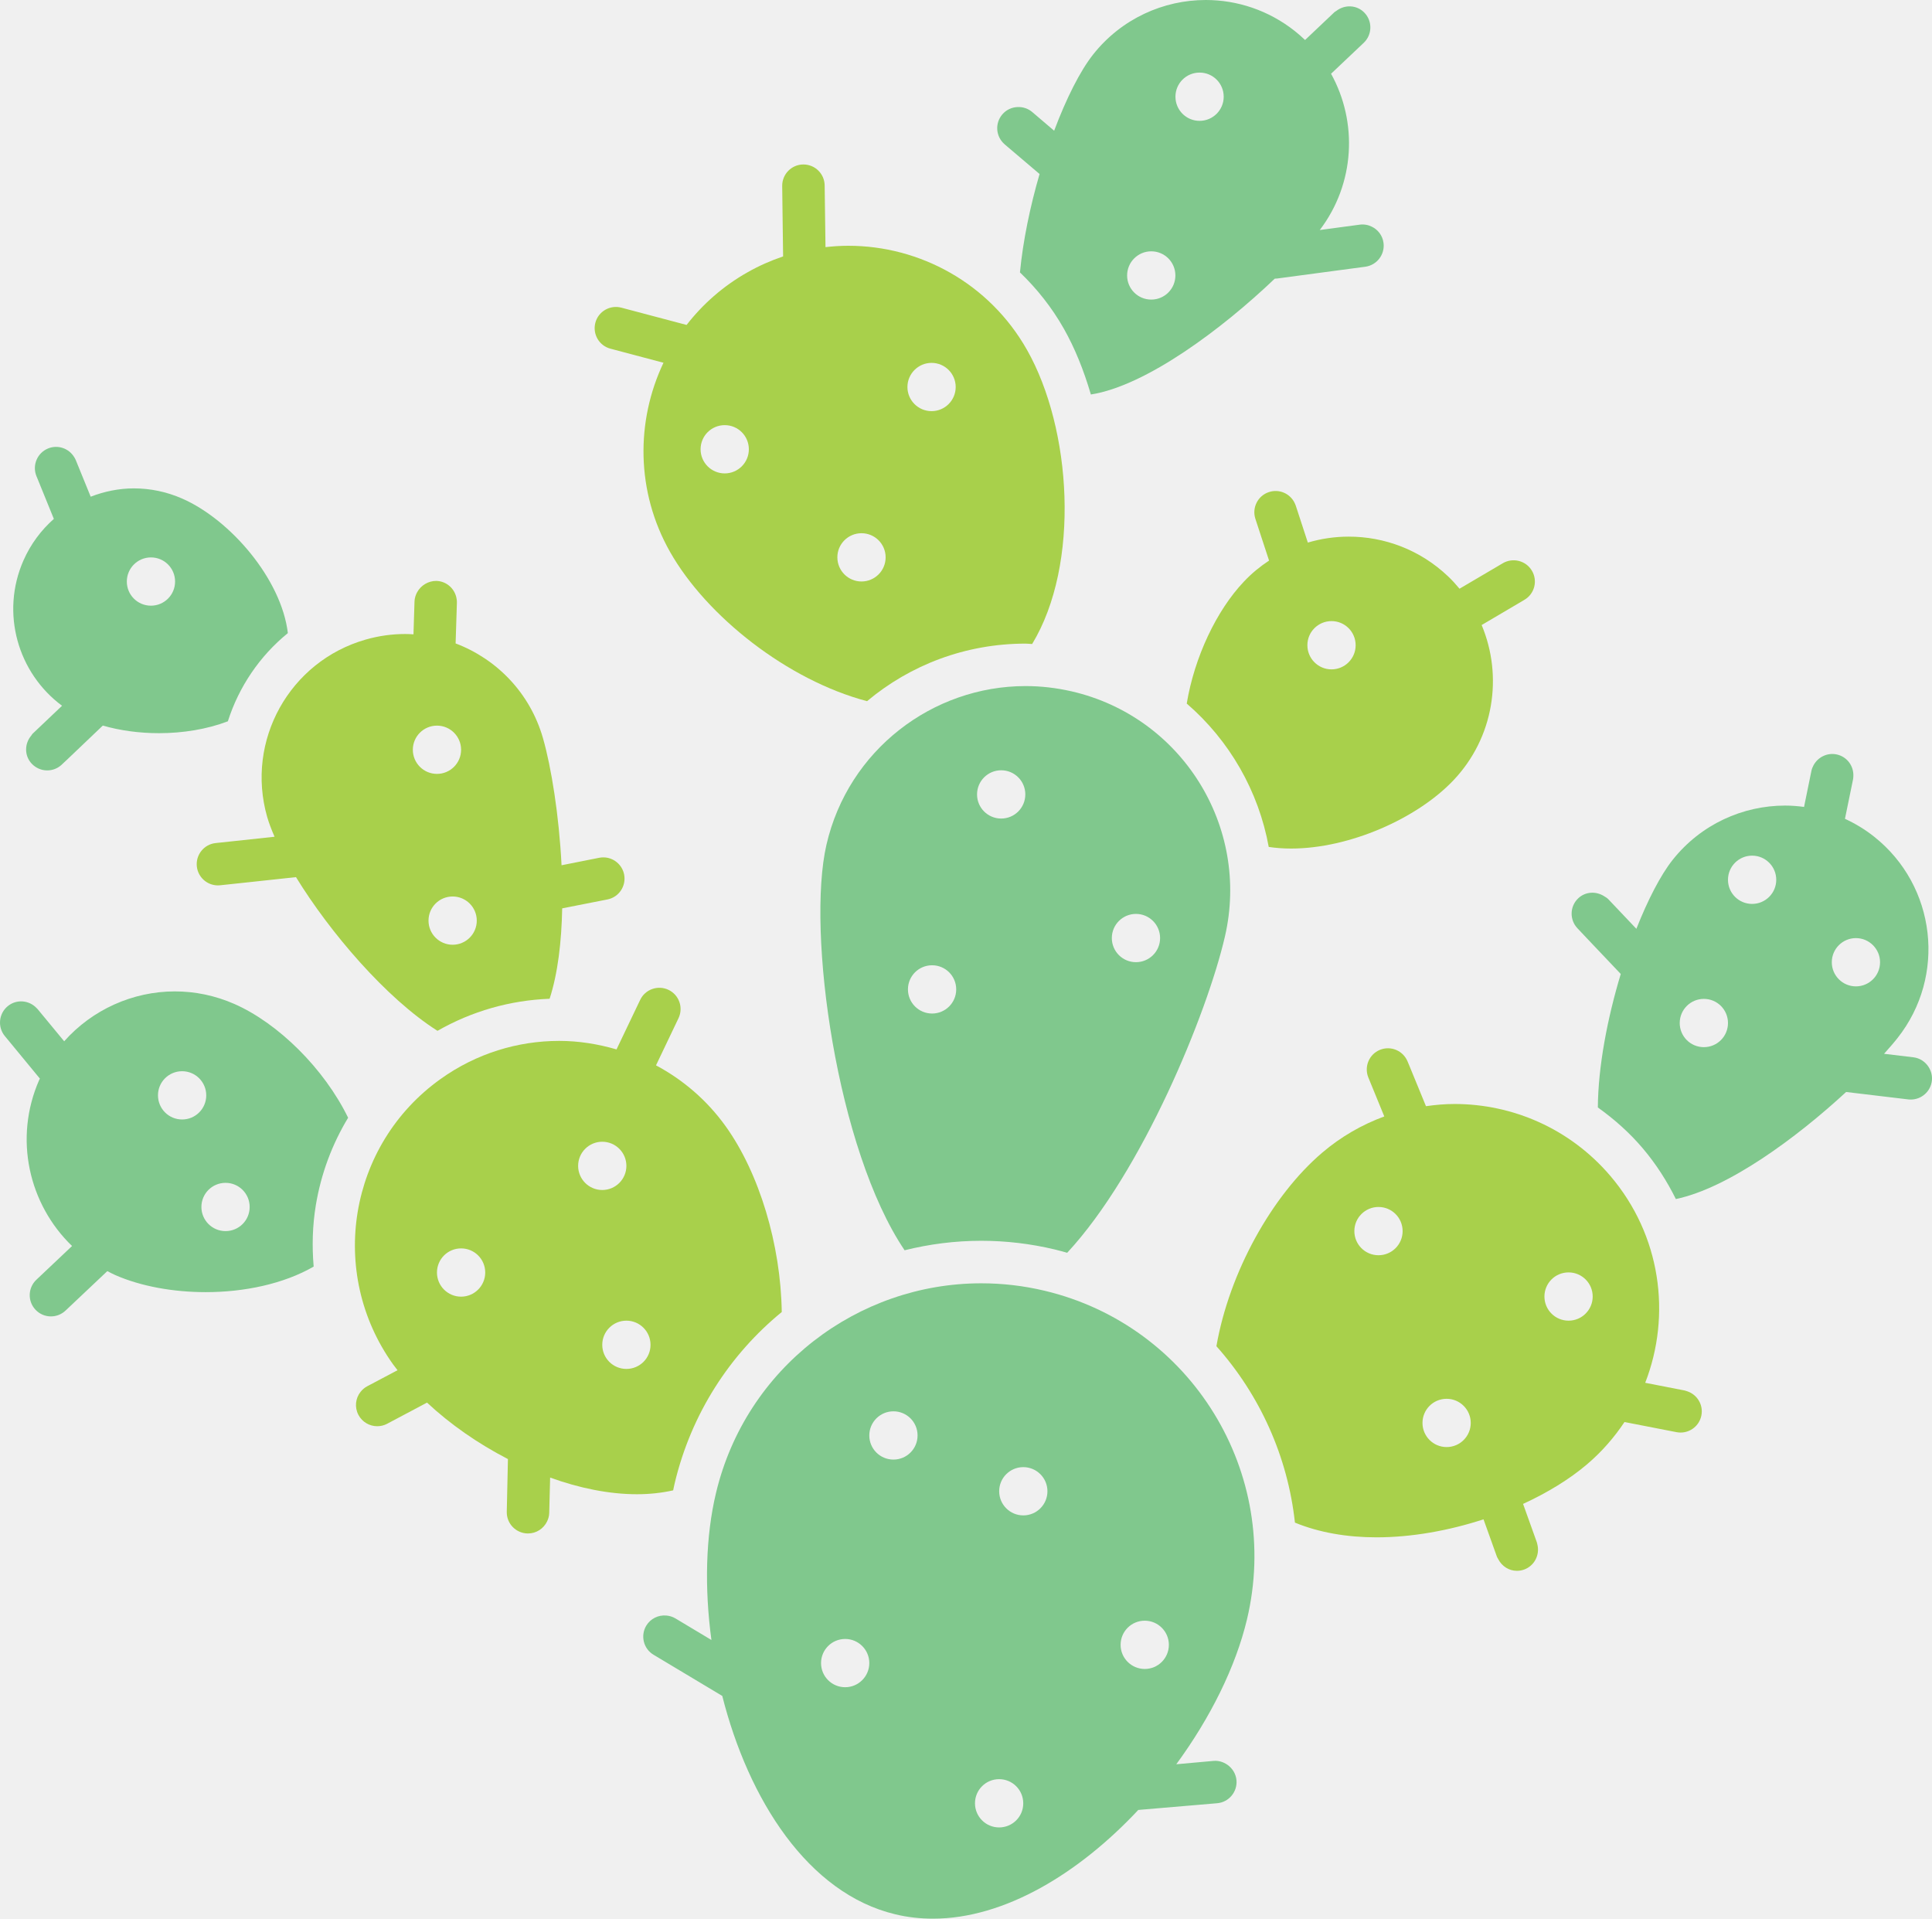
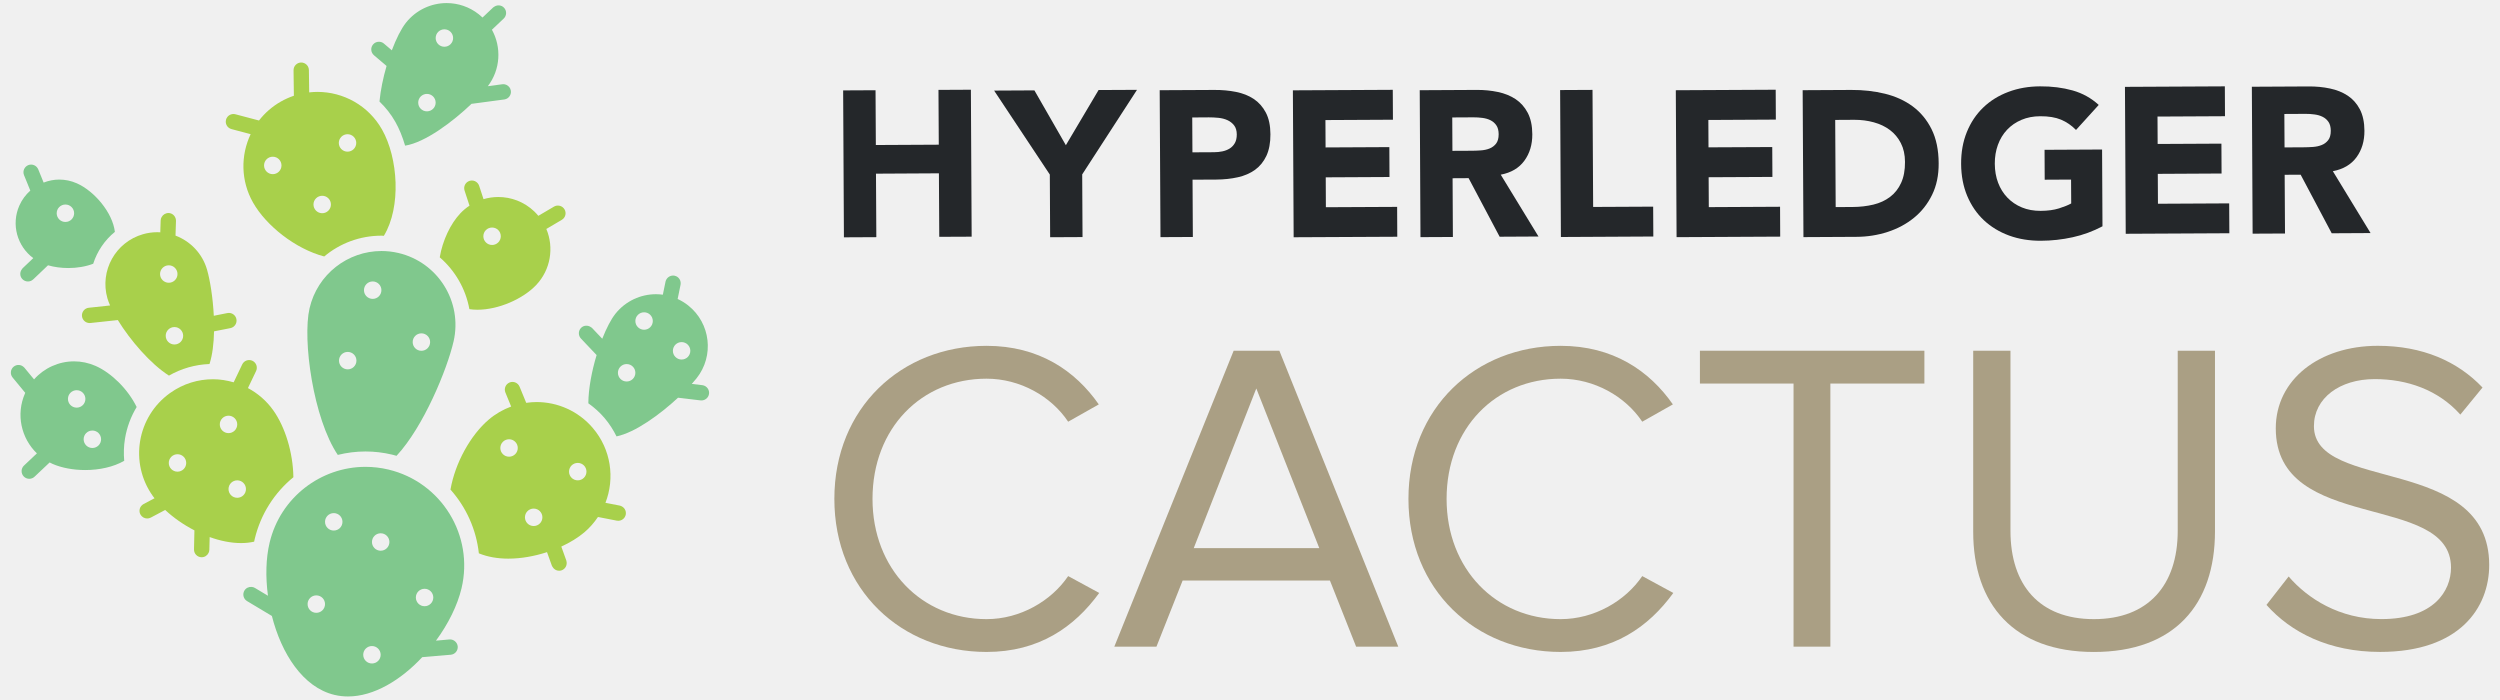
- <svg xmlns="http://www.w3.org/2000/svg" version="1.1" id="Layer_1" x="0px" y="0px" viewBox="0 0 299.448 297.36" xml:space="preserve" width="299.448" height="297.36">
-   <defs id="defs83" />
-   <style type="text/css" id="style10">
+ <svg xmlns="http://www.w3.org/2000/svg" version="1.1" id="Layer_1" x="0px" y="0px" viewBox="0 0 1072.14 300" style="enable-background:new 0 0 1072.14 300;" xml:space="preserve">
+   <style type="text/css">
	.st0{fill:none;}
	.st1{fill:#24272A;}
	.st2{fill:#AA9F84;}
	.st3{fill:#A8D04B;}
	.st4{fill:#80C88D;}
	.st5{fill:#FFFFFF;}
</style>
-   <g id="g290" transform="translate(-4.653256,-1.32)">
-     <path class="st3" d="m 89.92,230.32 c 4.51,1.63 9.12,2.58 13.46,2.58 1.93,0 3.81,-0.2 5.61,-0.6 0.08,-0.37 0.15,-0.76 0.24,-1.12 2.57,-10.77 8.54,-19.93 16.59,-26.52 -0.15,-10.45 -3.48,-21.51 -8.68,-28.77 -2.93,-4.09 -6.66,-7.24 -10.81,-9.46 l 2.84,-5.95 0.65,-1.36 c 0.78,-1.64 0.09,-3.6 -1.55,-4.39 -1.64,-0.78 -3.61,-0.09 -4.39,1.55 l -0.79,1.65 -2.88,6.03 c -2.89,-0.84 -5.87,-1.32 -8.88,-1.32 -6.38,0 -12.83,1.92 -18.41,5.92 -14.24,10.18 -17.52,29.98 -7.34,44.22 0.22,0.3 0.46,0.6 0.69,0.9 l -4.69,2.48 c -0.42,0.22 -0.76,0.52 -1.04,0.87 -0.79,0.99 -0.96,2.39 -0.33,3.58 0.59,1.11 1.73,1.75 2.91,1.75 0.52,0 1.05,-0.12 1.54,-0.38 l 0.07,-0.04 6.11,-3.24 c 3.57,3.34 7.9,6.36 12.54,8.75 l -0.16,7.26 -0.02,0.91 c -0.04,1.82 1.4,3.32 3.22,3.36 0.02,0 0.05,0 0.07,0 1.3,0 2.43,-0.76 2.96,-1.87 0.2,-0.41 0.32,-0.86 0.33,-1.34 z m 11.82,-16.84 c -2.07,0 -3.74,-1.67 -3.74,-3.74 0,-2.07 1.68,-3.74 3.74,-3.74 2.07,0 3.74,1.68 3.74,3.74 0.01,2.07 -1.67,3.74 -3.74,3.74 z M 98,178.27 c 2.07,0 3.74,1.68 3.74,3.74 0,2.07 -1.68,3.74 -3.74,3.74 -2.07,0 -3.74,-1.68 -3.74,-3.74 0,-2.07 1.68,-3.74 3.74,-3.74 z m -21.88,24.01 c -2.07,0 -3.74,-1.68 -3.74,-3.74 0,-2.07 1.67,-3.74 3.74,-3.74 2.07,0 3.74,1.67 3.74,3.74 0,2.06 -1.68,3.74 -3.74,3.74 z" id="path56" />
-     <path class="st3" d="m 259.65,215.63 c 4.09,-10.51 2.43,-22.87 -5.4,-32.06 -6.27,-7.36 -15.18,-11.15 -24.15,-11.15 -1.48,0 -2.96,0.13 -4.43,0.34 l -2.57,-6.26 -0.28,-0.67 c -0.69,-1.68 -2.61,-2.49 -4.29,-1.8 -1.66,0.68 -2.46,2.57 -1.81,4.24 0.01,0.02 0.01,0.04 0.02,0.05 l 2.47,6.03 c -3.43,1.26 -6.7,3.12 -9.64,5.63 -7.75,6.6 -14.39,18.53 -16.38,29.98 6.73,7.55 11.06,17.11 12.17,27.34 3.77,1.55 8.1,2.28 12.64,2.28 5.47,0 11.21,-1.04 16.59,-2.79 l 2.08,5.8 c 0.05,0.14 0.15,0.26 0.21,0.39 0.57,1.1 1.68,1.79 2.88,1.79 0.37,0 0.74,-0.06 1.11,-0.19 1.61,-0.58 2.48,-2.29 2.06,-3.92 -0.03,-0.1 -0.04,-0.2 -0.07,-0.29 l -2.14,-5.97 c 3.76,-1.73 7.18,-3.81 9.93,-6.15 2.29,-1.95 4.2,-4.16 5.79,-6.54 l 6.88,1.34 1.18,0.23 c 0.21,0.04 0.43,0.06 0.64,0.06 1.54,0 2.92,-1.09 3.22,-2.66 0.32,-1.66 -0.67,-3.25 -2.24,-3.75 -0.12,-0.04 -0.23,-0.08 -0.36,-0.11 z m -41.34,-19.77 c -2.07,0 -3.74,-1.67 -3.74,-3.74 0,-2.07 1.68,-3.74 3.74,-3.74 2.07,0 3.74,1.67 3.74,3.74 0,2.07 -1.67,3.74 -3.74,3.74 z m 10.56,29.73 c -2.07,0 -3.74,-1.68 -3.74,-3.74 0,-2.07 1.67,-3.74 3.74,-3.74 2.07,0 3.74,1.68 3.74,3.74 0,2.06 -1.67,3.74 -3.74,3.74 z M 247.77,206 c -2.07,0 -3.74,-1.68 -3.74,-3.74 0,-2.07 1.67,-3.74 3.74,-3.74 2.07,0 3.74,1.67 3.74,3.74 0,2.06 -1.67,3.74 -3.74,3.74 z" id="path58" />
-     <path class="st3" d="m 50.53,137.26 c 5.28,8.6 13.97,18.77 21.93,23.82 5.32,-3.04 11.23,-4.73 17.38,-4.97 1.27,-3.9 1.85,-8.84 1.95,-14.01 l 6.6,-1.3 0.41,-0.08 c 1.78,-0.35 2.94,-2.08 2.59,-3.87 -0.31,-1.55 -1.66,-2.63 -3.18,-2.65 -0.22,0 -0.45,0.01 -0.68,0.06 l -5.84,1.16 c -0.39,-7.77 -1.6,-15.25 -2.88,-19.7 -2.01,-7.03 -7.19,-12.28 -13.54,-14.68 l 0.2,-6.29 c 0.01,-0.2 -0.01,-0.39 -0.04,-0.58 -0.22,-1.55 -1.52,-2.77 -3.14,-2.82 -1.25,-0.01 -2.39,0.69 -2.97,1.73 -0.24,0.43 -0.4,0.92 -0.42,1.45 l -0.16,5.1 c -0.43,-0.03 -0.86,-0.05 -1.29,-0.05 -2.02,0 -4.08,0.28 -6.11,0.86 -11.81,3.37 -18.65,15.67 -15.28,27.48 0.27,0.93 0.66,1.97 1.15,3.08 l -6.78,0.73 -2.35,0.25 c -1.81,0.19 -3.11,1.82 -2.92,3.62 0.18,1.69 1.61,2.94 3.27,2.94 0.12,0 0.24,-0.01 0.36,-0.02 l 4.6,-0.49 z M 78.55,144 c 0,2.07 -1.68,3.74 -3.74,3.74 -2.07,0 -3.74,-1.68 -3.74,-3.74 0,-2.07 1.67,-3.74 3.74,-3.74 2.06,0 3.74,1.67 3.74,3.74 z m -6.17,-22.74 c -2.07,0 -3.74,-1.68 -3.74,-3.74 0,-2.07 1.68,-3.74 3.74,-3.74 2.07,0 3.74,1.68 3.74,3.74 0,2.07 -1.68,3.74 -3.74,3.74 z" id="path60" />
-     <path class="st3" d="m 107.49,57.54 c -4.29,9.04 -4.29,19.95 1.02,29.32 5.66,9.99 18.23,19.89 30.53,23.13 6.69,-5.61 15.27,-8.92 24.57,-8.92 v 0 c 0.34,0 0.68,0.05 1.02,0.06 7.5,-12.38 6.12,-33.39 -0.8,-45.59 -5.85,-10.33 -16.61,-16.13 -27.69,-16.13 -1.18,0 -2.36,0.08 -3.54,0.21 l -0.09,-6.6 -0.04,-2.96 c -0.02,-1.8 -1.49,-3.25 -3.29,-3.25 -0.01,0 -0.03,0 -0.04,0 -1.82,0.02 -3.27,1.52 -3.25,3.33 l 0.05,4.08 0.09,6.84 c -1.88,0.64 -3.74,1.45 -5.53,2.47 -3.77,2.13 -6.93,4.93 -9.43,8.15 l -6.8,-1.8 -3.32,-0.88 c -1.74,-0.46 -3.56,0.58 -4.02,2.34 -0.46,1.76 0.58,3.56 2.34,4.02 l 1.77,0.47 z m 41.55,0.02 c 2.07,0 3.74,1.68 3.74,3.74 0,2.07 -1.68,3.74 -3.74,3.74 -2.07,0 -3.74,-1.68 -3.74,-3.74 0,-2.06 1.68,-3.74 3.74,-3.74 z m -10.86,26.4 c 2.07,0 3.74,1.67 3.74,3.74 0,2.07 -1.68,3.74 -3.74,3.74 -2.07,0 -3.74,-1.68 -3.74,-3.74 -0.01,-2.06 1.67,-3.74 3.74,-3.74 z M 120.72,70.95 c 0,2.07 -1.68,3.74 -3.74,3.74 -2.07,0 -3.74,-1.68 -3.74,-3.74 0,-2.07 1.67,-3.74 3.74,-3.74 2.07,0 3.74,1.67 3.74,3.74 z" id="path62" />
-     <path class="st3" d="m 201.35,88.2 c -1.39,0.92 -2.71,1.99 -3.9,3.26 -4.27,4.5 -7.67,11.73 -8.86,18.9 6.62,5.71 11.14,13.57 12.71,22.22 1.12,0.17 2.28,0.25 3.47,0.25 9.04,0 19.51,-4.64 25.14,-10.56 6.31,-6.64 7.72,-16.14 4.39,-24.08 l 5.7,-3.36 0.93,-0.55 c 1.57,-0.92 2.09,-2.94 1.16,-4.51 -0.92,-1.56 -2.94,-2.08 -4.51,-1.16 l -1,0.59 -5.71,3.36 c -0.56,-0.67 -1.14,-1.32 -1.79,-1.93 -4.33,-4.11 -9.87,-6.15 -15.4,-6.14 -2.13,0 -4.26,0.31 -6.32,0.92 l -1.87,-5.72 c -0.06,-0.18 -0.14,-0.34 -0.22,-0.51 -0.73,-1.4 -2.38,-2.11 -3.93,-1.6 -1.73,0.56 -2.67,2.42 -2.11,4.15 l 0.02,0.06 z m 9.68,9.38 c 2.07,0 3.74,1.67 3.74,3.74 0,2.07 -1.68,3.74 -3.74,3.74 -2.07,0 -3.74,-1.68 -3.74,-3.74 -0.01,-2.06 1.67,-3.74 3.74,-3.74 z" id="path64" />
-     <path class="st4" d="m 170.76,108.47 c -2.4,-0.55 -4.79,-0.82 -7.15,-0.82 -14.43,0 -27.48,9.92 -30.86,24.58 -3.11,13.47 1.6,47.29 12.11,62.86 3.82,-0.95 7.79,-1.47 11.88,-1.47 v 0 c 3.81,0 7.64,0.45 11.37,1.34 0.66,0.16 1.31,0.34 1.95,0.52 11.63,-12.53 21.71,-37.14 24.45,-49.02 3.94,-17.04 -6.7,-34.06 -23.75,-37.99 z m -21.64,49.93 c -2.07,0 -3.74,-1.68 -3.74,-3.74 0,-2.07 1.67,-3.74 3.74,-3.74 2.07,0 3.74,1.67 3.74,3.74 0,2.07 -1.68,3.74 -3.74,3.74 z m 10.71,-30.22 c -2.07,0 -3.74,-1.67 -3.74,-3.74 0,-2.07 1.68,-3.74 3.74,-3.74 2.07,0 3.74,1.67 3.74,3.74 0,2.07 -1.67,3.74 -3.74,3.74 z m 20.89,22.26 c -2.07,0 -3.74,-1.67 -3.74,-3.74 0,-2.07 1.68,-3.74 3.74,-3.74 2.07,0 3.74,1.68 3.74,3.74 0,2.07 -1.67,3.74 -3.74,3.74 z" id="path66" />
-     <path class="st4" d="m 186.97,274.75 c 5.27,-7.18 9.2,-15.09 10.95,-22.42 5.42,-22.72 -8.61,-45.54 -31.33,-50.96 -3.3,-0.79 -6.6,-1.16 -9.85,-1.16 -19.13,0 -36.48,13.07 -41.11,32.49 -1.61,6.73 -1.8,14.73 -0.71,22.79 l -5.59,-3.35 c -0.44,-0.26 -0.92,-0.4 -1.4,-0.44 -1.22,-0.11 -2.44,0.46 -3.11,1.57 -0.93,1.56 -0.43,3.58 1.13,4.51 l 2.97,1.78 7.68,4.6 c 4.06,16.05 13.27,30.62 26.84,33.85 1.92,0.46 3.86,0.67 5.81,0.67 11.17,0 22.7,-7.09 31.83,-16.85 l 9.29,-0.79 2.93,-0.25 c 1.81,-0.15 3.15,-1.75 3,-3.56 -0.09,-1.01 -0.64,-1.87 -1.42,-2.41 -0.61,-0.42 -1.35,-0.66 -2.14,-0.59 z m -4.89,-22.25 c 2.07,0 3.74,1.68 3.74,3.74 0,2.07 -1.67,3.74 -3.74,3.74 -2.07,0 -3.74,-1.68 -3.74,-3.74 0,-2.07 1.67,-3.74 3.74,-3.74 z m -46.43,10.31 c -2.07,0 -3.74,-1.67 -3.74,-3.74 0,-2.07 1.68,-3.74 3.74,-3.74 2.07,0 3.74,1.68 3.74,3.74 0,2.06 -1.68,3.74 -3.74,3.74 z m 7.48,-35.28 c -2.07,0 -3.74,-1.67 -3.74,-3.74 0,-2.07 1.68,-3.74 3.74,-3.74 2.07,0 3.74,1.67 3.74,3.74 0,2.07 -1.67,3.74 -3.74,3.74 z m 16.38,57.01 c -2.07,0 -3.74,-1.68 -3.74,-3.74 0,-2.07 1.67,-3.74 3.74,-3.74 2.07,0 3.74,1.67 3.74,3.74 0.01,2.07 -1.67,3.74 -3.74,3.74 z m 3.75,-48.36 c -2.07,0 -3.74,-1.68 -3.74,-3.74 0,-2.07 1.67,-3.74 3.74,-3.74 2.07,0 3.74,1.68 3.74,3.74 0,2.07 -1.68,3.74 -3.74,3.74 z" id="path68" />
-     <path class="st4" d="m 21.29,198.32 c 0.4,0.21 0.8,0.43 1.22,0.61 3.94,1.73 8.94,2.65 14.03,2.65 5.99,0 12.08,-1.28 16.73,-3.96 -0.27,-3.15 -0.19,-6.35 0.34,-9.55 0.81,-4.86 2.52,-9.42 5,-13.52 -3.72,-7.62 -10.83,-14.64 -17.62,-17.63 -3.01,-1.32 -6.14,-1.95 -9.23,-1.95 -6.51,0 -12.79,2.81 -17.16,7.73 l -4.12,-4.99 c -0.04,-0.04 -0.08,-0.08 -0.12,-0.12 -1.18,-1.28 -3.15,-1.45 -4.51,-0.33 -1.4,1.16 -1.6,3.23 -0.45,4.63 l 0.9,1.09 4.54,5.51 c -0.03,0.07 -0.07,0.13 -0.11,0.2 -3.98,9.05 -1.63,19.26 5.09,25.74 l -4.79,4.53 -0.74,0.7 c -1.32,1.25 -1.38,3.33 -0.13,4.65 0.65,0.69 1.52,1.03 2.39,1.03 0.81,0 1.62,-0.3 2.26,-0.9 l 1.47,-1.39 z m 18.32,-13.68 c 2.07,0 3.74,1.67 3.74,3.74 0,2.07 -1.67,3.74 -3.74,3.74 -2.07,0 -3.74,-1.68 -3.74,-3.74 0,-2.07 1.67,-3.74 3.74,-3.74 z m -6.73,-17.3 c 2.07,0 3.74,1.68 3.74,3.74 0,2.07 -1.67,3.74 -3.74,3.74 -2.07,0 -3.74,-1.67 -3.74,-3.74 -0.01,-2.06 1.67,-3.74 3.74,-3.74 z" id="path70" />
-     <path class="st4" d="m 20.59,113.77 c 2.65,0.77 5.65,1.18 8.7,1.18 3.69,0 7.43,-0.6 10.68,-1.84 1.7,-5.33 4.92,-10.11 9.3,-13.67 -1,-8.37 -8.91,-17.57 -16.36,-20.84 -2.45,-1.08 -5,-1.59 -7.51,-1.59 -2.31,0 -4.57,0.47 -6.69,1.29 L 16.4,72.63 c -0.06,-0.16 -0.15,-0.3 -0.23,-0.44 -0.82,-1.37 -2.52,-1.99 -4.06,-1.37 -1.68,0.69 -2.49,2.6 -1.81,4.29 l 0.11,0.26 2.59,6.37 c -1.96,1.73 -3.59,3.9 -4.71,6.44 -3.58,8.14 -0.88,17.44 5.98,22.52 l -4.57,4.34 c -0.09,0.08 -0.12,0.19 -0.2,0.28 -1.07,1.26 -1.09,3.14 0.08,4.37 0.65,0.68 1.52,1.03 2.39,1.03 0.81,0 1.63,-0.3 2.26,-0.9 l 1.03,-0.97 z m 7.46,-26.06 c 2.07,0 3.74,1.67 3.74,3.74 0,2.07 -1.68,3.74 -3.74,3.74 -2.07,0 -3.74,-1.67 -3.74,-3.74 0,-2.07 1.68,-3.74 3.74,-3.74 z" id="path72" />
-     <path class="st4" d="m 301.2,165.18 -4.53,-0.54 c 0.77,-0.86 1.49,-1.68 2.07,-2.42 7.63,-9.62 6.01,-23.61 -3.61,-31.23 -1.42,-1.13 -2.94,-2.04 -4.52,-2.77 l 1.25,-6.09 c 0.03,-0.16 0.04,-0.32 0.05,-0.49 0.09,-1.6 -0.99,-3.07 -2.61,-3.4 -1.46,-0.3 -2.9,0.44 -3.57,1.7 -0.14,0.27 -0.26,0.55 -0.32,0.86 l -1.14,5.58 c -0.97,-0.13 -1.95,-0.21 -2.93,-0.21 -6.55,0 -13.05,2.89 -17.44,8.42 -1.86,2.35 -3.83,6.16 -5.62,10.68 l -4.36,-4.6 c -0.19,-0.2 -0.43,-0.32 -0.66,-0.47 -1.24,-0.78 -2.88,-0.71 -3.99,0.34 -1.32,1.25 -1.37,3.33 -0.12,4.65 l 1.54,1.63 5.17,5.45 c -2.07,6.86 -3.51,14.37 -3.55,20.69 2.54,1.81 4.9,3.9 6.96,6.33 2.08,2.45 3.76,5.1 5.13,7.86 8.09,-1.68 18.67,-9.46 26.39,-16.59 l 8.38,1 1.26,0.15 c 0.13,0.02 0.26,0.02 0.39,0.02 1.64,0 3.06,-1.23 3.26,-2.9 0.09,-0.78 -0.11,-1.52 -0.5,-2.14 -0.51,-0.8 -1.35,-1.39 -2.38,-1.51 z m -32.46,-1.57 c -2.07,0 -3.74,-1.67 -3.74,-3.74 0,-2.07 1.68,-3.74 3.74,-3.74 2.07,0 3.74,1.67 3.74,3.74 0,2.07 -1.67,3.74 -3.74,3.74 z m 7.48,-22.2 c -2.07,0 -3.74,-1.67 -3.74,-3.74 0,-2.07 1.68,-3.74 3.74,-3.74 2.07,0 3.74,1.68 3.74,3.74 0,2.07 -1.67,3.74 -3.74,3.74 z m 19.83,9.04 c 0,2.07 -1.68,3.74 -3.74,3.74 -2.07,0 -3.74,-1.68 -3.74,-3.74 0,-2.07 1.68,-3.74 3.74,-3.74 2.06,0 3.74,1.68 3.74,3.74 z" id="path74" />
-     <path class="st4" d="m 165.78,28.29 c -1.46,5.02 -2.57,10.34 -3.04,15.25 2.65,2.54 4.97,5.47 6.82,8.75 1.68,2.97 3.08,6.43 4.17,10.17 8.62,-1.35 20.46,-10.27 28.5,-17.95 0.13,0 0.27,-0.01 0.41,-0.03 l 10.01,-1.34 3.61,-0.48 c 1.8,-0.24 3.07,-1.9 2.83,-3.7 -0.15,-1.13 -0.86,-2.05 -1.82,-2.51 -0.56,-0.28 -1.21,-0.4 -1.88,-0.31 l -6.18,0.83 c 5.48,-7.21 5.9,-16.73 1.75,-24.22 l 4.88,-4.62 0.18,-0.17 c 1.32,-1.25 1.38,-3.33 0.13,-4.65 -1.18,-1.25 -3.08,-1.32 -4.4,-0.28 -0.08,0.06 -0.17,0.09 -0.25,0.16 l -4.57,4.33 c -0.5,-0.48 -1.03,-0.95 -1.59,-1.39 -4.09,-3.24 -8.96,-4.81 -13.8,-4.81 -6.55,0 -13.05,2.89 -17.44,8.42 -2.02,2.55 -4.17,6.81 -6.06,11.84 l -3.4,-2.9 c -0.65,-0.55 -1.45,-0.8 -2.25,-0.77 -0.89,0.03 -1.77,0.41 -2.39,1.15 -1.17,1.37 -1.01,3.42 0.34,4.6 0.01,0.01 0.02,0.03 0.04,0.04 z m 24.8,-15.72 c 2.07,0 3.74,1.67 3.74,3.74 0,2.07 -1.68,3.74 -3.74,3.74 -2.07,0 -3.74,-1.68 -3.74,-3.74 0,-2.07 1.67,-3.74 3.74,-3.74 z m -7.49,27.7 c 2.07,0 3.74,1.67 3.74,3.74 0,2.07 -1.67,3.74 -3.74,3.74 -2.07,0 -3.74,-1.67 -3.74,-3.74 0,-2.07 1.68,-3.74 3.74,-3.74 z" id="path76" />
+   <g>
+     <polygon class="st0" points="511.94,235.08 565.78,235.08 538.76,166.58  " />
+     <path class="st0" d="M520.64,65.27c1.25,0,2.45-0.13,3.61-0.37c1.15-0.24,2.19-0.65,3.11-1.22c0.92-0.57,1.65-1.34,2.21-2.33   c0.56-0.98,0.83-2.21,0.83-3.7c-0.01-1.6-0.39-2.89-1.13-3.87c-0.75-0.98-1.7-1.73-2.87-2.26c-1.15-0.52-2.45-0.86-3.88-1   c-1.43-0.14-2.79-0.21-4.1-0.2l-7.12,0.03l0.08,14.95L520.64,65.27z" />
+     <path class="st0" d="M631.09,64.65c1.24,0,2.57-0.06,3.96-0.15c1.39-0.1,2.65-0.36,3.78-0.82c1.13-0.45,2.06-1.15,2.8-2.11   c0.73-0.95,1.1-2.29,1.09-4.01c-0.01-1.61-0.35-2.88-1-3.82c-0.65-0.95-1.49-1.67-2.5-2.17c-1.01-0.5-2.18-0.83-3.48-1.01   c-1.31-0.17-2.58-0.25-3.83-0.24l-9.09,0.05l0.07,14.32L631.09,64.65z" />
+     <path class="st0" d="M810.49,55.75c-1.96-1.47-4.28-2.57-6.92-3.3c-2.65-0.73-5.43-1.09-8.34-1.07l-8.19,0.05l0.2,37.38l7.22-0.04   c3.2-0.02,6.19-0.36,8.94-1.02c2.76-0.68,5.15-1.77,7.15-3.29c2.01-1.52,3.59-3.52,4.74-5.99c1.14-2.46,1.71-5.48,1.69-9.04   c-0.02-3.08-0.61-5.77-1.78-8.05C814.03,59.1,812.46,57.23,810.49,55.75z" />
+     <path class="st0" d="M991.89,63.01c1.39-0.1,2.65-0.36,3.78-0.83c1.12-0.44,2.05-1.15,2.79-2.1c0.74-0.95,1.1-2.29,1.1-4.01   c-0.01-1.61-0.35-2.88-1-3.82c-0.66-0.95-1.49-1.67-2.51-2.17c-1.01-0.5-2.18-0.84-3.48-1.01c-1.31-0.18-2.58-0.25-3.84-0.25   l-9.08,0.05l0.08,14.32l8.2-0.05C989.17,63.16,990.49,63.1,991.89,63.01z" />
+     <polygon class="st1" points="375.82,101.71 375.67,74.48 402.66,74.33 402.81,101.56 416.7,101.5 416.37,38.48 402.47,38.55    402.6,62.05 375.61,62.19 375.48,38.7 361.59,38.77 361.92,101.78  " />
+     <polygon class="st1" points="450.36,101.74 464.25,101.67 464.11,74.79 487.61,38.53 471.13,38.61 457.1,62.27 443.61,38.76    426.33,38.85 450.22,74.86  " />
+     <path class="st1" d="M511.56,101.63l-0.13-24.57l10.16-0.05c3.33-0.02,6.41-0.35,9.26-0.99c2.85-0.63,5.3-1.7,7.38-3.19   c2.07-1.5,3.69-3.49,4.87-5.99c1.17-2.51,1.75-5.59,1.73-9.27c-0.02-3.74-0.68-6.84-1.97-9.29c-1.29-2.45-3.02-4.4-5.19-5.85   c-2.18-1.44-4.73-2.45-7.64-3.02c-2.91-0.58-6-0.86-9.26-0.84l-23.43,0.12l0.34,63.01L511.56,101.63z M518.42,50.33   c1.31-0.01,2.67,0.06,4.1,0.2c1.43,0.14,2.73,0.48,3.88,1c1.16,0.53,2.11,1.28,2.87,2.26c0.74,0.97,1.12,2.27,1.13,3.87   c0,1.48-0.27,2.72-0.83,3.7c-0.56,0.98-1.29,1.75-2.21,2.33c-0.92,0.57-1.96,0.98-3.11,1.22c-1.16,0.24-2.36,0.37-3.61,0.37   l-9.26,0.05l-0.08-14.95L518.42,50.33z" />
+     <polygon class="st1" points="599.23,101.53 599.17,88.72 568.61,88.87 568.55,76.05 595.89,75.91 595.83,63.09 568.48,63.23    568.42,51.49 597.37,51.34 597.3,38.52 554.46,38.74 554.79,101.75  " />
+     <path class="st1" d="M623.08,101.63l-0.13-25.19l6.87-0.04l13.31,25.12l16.66-0.09L643.6,74.91c4.46-0.85,7.83-2.84,10.12-5.97   c2.3-3.13,3.44-6.92,3.42-11.37c-0.02-3.67-0.68-6.74-1.97-9.2c-1.29-2.45-3.02-4.4-5.19-5.85c-2.18-1.44-4.71-2.47-7.59-3.07   c-2.87-0.61-5.93-0.91-9.13-0.89l-24.4,0.13l0.32,63.01L623.08,101.63z M631.9,50.32c1.25-0.01,2.52,0.07,3.83,0.24   c1.3,0.17,2.47,0.5,3.48,1.01c1.01,0.5,1.85,1.22,2.5,2.17c0.66,0.94,0.99,2.22,1,3.82c0,1.72-0.36,3.05-1.09,4.01   c-0.74,0.95-1.67,1.66-2.8,2.11c-1.12,0.46-2.38,0.72-3.78,0.82c-1.39,0.1-2.72,0.15-3.96,0.15l-8.2,0.04l-0.07-14.32L631.9,50.32z   " />
+     <polygon class="st1" points="709.04,101.43 708.97,88.62 683.23,88.75 682.96,38.55 669.07,38.62 669.4,101.64  " />
+     <polygon class="st1" points="763.39,88.67 732.83,88.83 732.76,76.01 760.11,75.87 760.04,63.06 732.7,63.19 732.64,51.45    761.58,51.29 761.52,38.48 718.68,38.7 719.01,101.71 763.45,101.48  " />
+     <path class="st1" d="M820.24,45.6c-3.4-2.5-7.38-4.31-11.92-5.42c-4.55-1.1-9.35-1.64-14.4-1.61l-20.84,0.11l0.34,63.01l22.71-0.12   c4.69-0.02,9.17-0.73,13.44-2.12c4.27-1.39,8.02-3.41,11.28-6.07c3.25-2.65,5.83-5.93,7.74-9.83c1.91-3.89,2.85-8.39,2.82-13.5   c-0.02-5.76-1.05-10.64-3.06-14.67C826.34,51.36,823.64,48.11,820.24,45.6z M815.29,78.47c-1.14,2.47-2.72,4.47-4.74,5.99   c-2.01,1.52-4.39,2.62-7.15,3.29c-2.75,0.66-5.74,1-8.94,1.02l-7.22,0.04l-0.2-37.38l8.19-0.05c2.91-0.01,5.69,0.34,8.34,1.07   c2.64,0.72,4.95,1.82,6.92,3.3c1.97,1.48,3.54,3.35,4.7,5.63c1.17,2.28,1.77,4.96,1.78,8.05C817,72.99,816.43,76,815.29,78.47z" />
+     <path class="st1" d="M861.6,101.01c4.16,1.52,8.71,2.26,13.64,2.24c4.63-0.02,9.17-0.52,13.62-1.5c4.45-0.97,8.71-2.54,12.8-4.7   l-0.17-32.93l-24.67,0.13l0.06,12.82l11.31-0.06l0.06,10.24c-1.3,0.72-3.05,1.43-5.24,2.12c-2.2,0.69-4.81,1.04-7.84,1.06   c-2.97,0.01-5.66-0.47-8.07-1.47c-2.41-1-4.48-2.4-6.21-4.2c-1.73-1.8-3.06-3.93-3.99-6.39c-0.93-2.45-1.4-5.16-1.42-8.14   c-0.02-2.9,0.43-5.61,1.33-8.1c0.91-2.5,2.22-4.66,3.93-6.48c1.72-1.82,3.77-3.23,6.17-4.25c2.4-1.02,5.09-1.54,8.05-1.55   c3.56-0.02,6.54,0.47,8.91,1.46c2.38,1,4.53,2.47,6.44,4.42L900.05,45c-3.22-2.95-6.96-5.02-11.21-6.22   c-4.25-1.19-8.9-1.78-13.95-1.75c-4.93,0.02-9.47,0.82-13.61,2.39c-4.16,1.56-7.74,3.79-10.75,6.68c-3.02,2.9-5.36,6.4-7.03,10.5   c-1.67,4.11-2.49,8.67-2.46,13.72c0.03,5.05,0.9,9.61,2.61,13.7c1.72,4.08,4.09,7.56,7.14,10.42   C853.84,97.29,857.44,99.48,861.6,101.01z" />
+     <polygon class="st1" points="925.45,87.38 925.38,74.56 952.73,74.41 952.67,61.6 925.32,61.74 925.26,49.99 954.2,49.84    954.14,37.03 911.3,37.25 911.63,100.26 956.07,100.03 956,87.22  " />
+     <path class="st1" d="M979.79,74.96l6.86-0.04l13.32,25.12l16.66-0.09l-16.17-26.53c4.45-0.86,7.83-2.84,10.13-5.97   c2.29-3.13,3.43-6.92,3.41-11.37c-0.02-3.67-0.68-6.74-1.96-9.2c-1.29-2.46-3.02-4.41-5.2-5.85c-2.18-1.44-4.71-2.47-7.59-3.07   c-2.89-0.62-5.93-0.91-9.13-0.89l-24.4,0.13l0.33,63.01l13.89-0.07L979.79,74.96z M979.66,48.88l9.08-0.05   c1.26-0.01,2.52,0.07,3.84,0.25c1.3,0.17,2.47,0.5,3.48,1.01c1.02,0.5,1.85,1.22,2.51,2.17c0.65,0.94,0.99,2.22,1,3.82   c0,1.72-0.36,3.05-1.1,4.01c-0.74,0.95-1.67,1.66-2.79,2.1c-1.13,0.46-2.39,0.73-3.78,0.83c-1.4,0.09-2.72,0.15-3.96,0.15   l-8.2,0.05L979.66,48.88z" />
+     <path class="st2" d="M423.08,265.52c-27.78,0-48.9-21.5-48.9-51.56c0-30.44,21.12-51.56,48.9-51.56c14.46,0,27.78,7.61,35.01,18.45   l13.13-7.42c-10.08-14.46-25.68-25.12-48.14-25.12c-36.53,0-65.26,26.64-65.26,65.64s28.73,65.64,65.26,65.64   c22.45,0,37.67-10.65,48.33-25.3l-13.32-7.23C450.86,257.72,437.54,265.52,423.08,265.52z" />
+     <path class="st2" d="M529.06,150.41l-51.18,126.91h18.07l11.23-28.35h63.17l11.23,28.35h18.07l-50.99-126.91H529.06z    M511.94,235.08l26.83-68.49l27.02,68.49H511.94z" />
+     <path class="st2" d="M669.28,265.52c-27.78,0-48.9-21.5-48.9-51.56c0-30.44,21.12-51.56,48.9-51.56c14.46,0,27.78,7.61,35.01,18.45   l13.13-7.42c-10.08-14.46-25.69-25.12-48.14-25.12c-36.53,0-65.26,26.64-65.26,65.64s28.73,65.64,65.26,65.64   c22.45,0,37.67-10.65,48.33-25.3l-13.32-7.23C697.06,257.72,683.74,265.52,669.28,265.52z" />
+     <polygon class="st2" points="729.02,164.49 769.17,164.49 769.17,277.32 784.96,277.32 784.96,164.49 825.29,164.49 825.29,150.41    729.02,150.41  " />
+     <path class="st2" d="M933.93,227.66c0,23.21-12.56,37.86-35.96,37.86c-23.4,0-35.77-14.65-35.77-37.86v-77.25h-15.98v77.63   c0,31.2,17.5,51.56,51.75,51.56c34.44,0,51.94-20.17,51.94-51.75v-77.44h-15.98V227.66z" />
+     <path class="st2" d="M992.34,182.75c0-11.99,11.03-20.17,26.07-20.17c13.89,0,27.21,4.57,36.72,15.22l9.51-11.61   c-10.66-11.23-25.69-17.89-44.9-17.89c-25.11,0-43.76,14.46-43.76,35.39c0,45.28,75.15,27.02,75.15,59.74   c0,9.89-7.23,22.07-29.87,22.07c-17.88,0-31.58-8.75-39.76-18.27l-9.51,12.18c10.47,11.8,26.83,20.17,48.71,20.17   c34.25,0,46.81-19.03,46.81-37.29C1067.5,194.93,992.34,211.29,992.34,182.75z" />
+     <path class="st3" d="M89.92,230.32c4.51,1.63,9.12,2.58,13.46,2.58c1.93,0,3.81-0.2,5.61-0.6c0.08-0.37,0.15-0.76,0.24-1.12   c2.57-10.77,8.54-19.93,16.59-26.52c-0.15-10.45-3.48-21.51-8.68-28.77c-2.93-4.09-6.66-7.24-10.81-9.46l2.84-5.95l0.65-1.36   c0.78-1.64,0.09-3.6-1.55-4.39c-1.64-0.78-3.61-0.09-4.39,1.55l-0.79,1.65l-2.88,6.03c-2.89-0.84-5.87-1.32-8.88-1.32   c-6.38,0-12.83,1.92-18.41,5.92c-14.24,10.18-17.52,29.98-7.34,44.22c0.22,0.3,0.46,0.6,0.69,0.9l-4.69,2.48   c-0.42,0.22-0.76,0.52-1.04,0.87c-0.79,0.99-0.96,2.39-0.33,3.58c0.59,1.11,1.73,1.75,2.91,1.75c0.52,0,1.05-0.12,1.54-0.38   l0.07-0.04l6.11-3.24c3.57,3.34,7.9,6.36,12.54,8.75l-0.16,7.26l-0.02,0.91c-0.04,1.82,1.4,3.32,3.22,3.36c0.02,0,0.05,0,0.07,0   c1.3,0,2.43-0.76,2.96-1.87c0.2-0.41,0.32-0.86,0.33-1.34L89.92,230.32z M101.74,213.48c-2.07,0-3.74-1.67-3.74-3.74   c0-2.07,1.68-3.74,3.74-3.74c2.07,0,3.74,1.68,3.74,3.74C105.49,211.81,103.81,213.48,101.74,213.48z M98,178.27   c2.07,0,3.74,1.68,3.74,3.74c0,2.07-1.68,3.74-3.74,3.74c-2.07,0-3.74-1.68-3.74-3.74C94.26,179.94,95.94,178.27,98,178.27z    M76.12,202.28c-2.07,0-3.74-1.68-3.74-3.74c0-2.07,1.67-3.74,3.74-3.74c2.07,0,3.74,1.67,3.74,3.74   C79.86,200.6,78.18,202.28,76.12,202.28z" />
+     <path class="st3" d="M259.65,215.63c4.09-10.51,2.43-22.87-5.4-32.06c-6.27-7.36-15.18-11.15-24.15-11.15   c-1.48,0-2.96,0.13-4.43,0.34l-2.57-6.26l-0.28-0.67c-0.69-1.68-2.61-2.49-4.29-1.8c-1.66,0.68-2.46,2.57-1.81,4.24   c0.01,0.02,0.01,0.04,0.02,0.05l2.47,6.03c-3.43,1.26-6.7,3.12-9.64,5.63c-7.75,6.6-14.39,18.53-16.38,29.98   c6.73,7.55,11.06,17.11,12.17,27.34c3.77,1.55,8.1,2.28,12.64,2.28c5.47,0,11.21-1.04,16.59-2.79l2.08,5.8   c0.05,0.14,0.15,0.26,0.21,0.39c0.57,1.1,1.68,1.79,2.88,1.79c0.37,0,0.74-0.06,1.11-0.19c1.61-0.58,2.48-2.29,2.06-3.92   c-0.03-0.1-0.04-0.2-0.07-0.29l-2.14-5.97c3.76-1.73,7.18-3.81,9.93-6.15c2.29-1.95,4.2-4.16,5.79-6.54l6.88,1.34l1.18,0.23   c0.21,0.04,0.43,0.06,0.64,0.06c1.54,0,2.92-1.09,3.22-2.66c0.32-1.66-0.67-3.25-2.24-3.75c-0.12-0.04-0.23-0.08-0.36-0.11   L259.65,215.63z M218.31,195.86c-2.07,0-3.74-1.67-3.74-3.74c0-2.07,1.68-3.74,3.74-3.74c2.07,0,3.74,1.67,3.74,3.74   C222.05,194.19,220.38,195.86,218.31,195.86z M228.87,225.59c-2.07,0-3.74-1.68-3.74-3.74c0-2.07,1.67-3.74,3.74-3.74   c2.07,0,3.74,1.68,3.74,3.74C232.61,223.91,230.94,225.59,228.87,225.59z M247.77,206c-2.07,0-3.74-1.68-3.74-3.74   c0-2.07,1.67-3.74,3.74-3.74c2.07,0,3.74,1.67,3.74,3.74C251.51,204.32,249.84,206,247.77,206z" />
+     <path class="st3" d="M50.53,137.26c5.28,8.6,13.97,18.77,21.93,23.82c5.32-3.04,11.23-4.73,17.38-4.97   c1.27-3.9,1.85-8.84,1.95-14.01l6.6-1.3l0.41-0.08c1.78-0.35,2.94-2.08,2.59-3.87c-0.31-1.55-1.66-2.63-3.18-2.65   c-0.22,0-0.45,0.01-0.68,0.06l-5.84,1.16c-0.39-7.77-1.6-15.25-2.88-19.7c-2.01-7.03-7.19-12.28-13.54-14.68l0.2-6.29   c0.01-0.2-0.01-0.39-0.04-0.58c-0.22-1.55-1.52-2.77-3.14-2.82c-1.25-0.01-2.39,0.69-2.97,1.73c-0.24,0.43-0.4,0.92-0.42,1.45   l-0.16,5.1c-0.43-0.03-0.86-0.05-1.29-0.05c-2.02,0-4.08,0.28-6.11,0.86c-11.81,3.37-18.65,15.67-15.28,27.48   c0.27,0.93,0.66,1.97,1.15,3.08l-6.78,0.73l-2.35,0.25c-1.81,0.19-3.11,1.82-2.92,3.62c0.18,1.69,1.61,2.94,3.27,2.94   c0.12,0,0.24-0.01,0.36-0.02l4.6-0.49L50.53,137.26z M78.55,144c0,2.07-1.68,3.74-3.74,3.74c-2.07,0-3.74-1.68-3.74-3.74   c0-2.07,1.67-3.74,3.74-3.74C76.87,140.26,78.55,141.93,78.55,144z M72.38,121.26c-2.07,0-3.74-1.68-3.74-3.74   c0-2.07,1.68-3.74,3.74-3.74c2.07,0,3.74,1.68,3.74,3.74C76.12,119.59,74.44,121.26,72.38,121.26z" />
+     <path class="st3" d="M107.49,57.54c-4.29,9.04-4.29,19.95,1.02,29.32c5.66,9.99,18.23,19.89,30.53,23.13   c6.69-5.61,15.27-8.92,24.57-8.92h0c0.34,0,0.68,0.05,1.02,0.06c7.5-12.38,6.12-33.39-0.8-45.59   c-5.85-10.33-16.61-16.13-27.69-16.13c-1.18,0-2.36,0.08-3.54,0.21l-0.09-6.6l-0.04-2.96c-0.02-1.8-1.49-3.25-3.29-3.25   c-0.01,0-0.03,0-0.04,0c-1.82,0.02-3.27,1.52-3.25,3.33l0.05,4.08l0.09,6.84c-1.88,0.64-3.74,1.45-5.53,2.47   c-3.77,2.13-6.93,4.93-9.43,8.15l-6.8-1.8l-3.32-0.88c-1.74-0.46-3.56,0.58-4.02,2.34c-0.46,1.76,0.58,3.56,2.34,4.02l1.77,0.47   L107.49,57.54z M149.04,57.56c2.07,0,3.74,1.68,3.74,3.74c0,2.07-1.68,3.74-3.74,3.74c-2.07,0-3.74-1.68-3.74-3.74   C145.3,59.24,146.98,57.56,149.04,57.56z M138.18,83.96c2.07,0,3.74,1.67,3.74,3.74c0,2.07-1.68,3.74-3.74,3.74   c-2.07,0-3.74-1.68-3.74-3.74C134.43,85.64,136.11,83.96,138.18,83.96z M120.72,70.95c0,2.07-1.68,3.74-3.74,3.74   c-2.07,0-3.74-1.68-3.74-3.74c0-2.07,1.67-3.74,3.74-3.74C119.05,67.21,120.72,68.88,120.72,70.95z" />
+     <path class="st3" d="M201.35,88.2c-1.39,0.92-2.71,1.99-3.9,3.26c-4.27,4.5-7.67,11.73-8.86,18.9   c6.62,5.71,11.14,13.57,12.71,22.22c1.12,0.17,2.28,0.25,3.47,0.25c9.04,0,19.51-4.64,25.14-10.56c6.31-6.64,7.72-16.14,4.39-24.08   l5.7-3.36l0.93-0.55c1.57-0.92,2.09-2.94,1.16-4.51c-0.92-1.56-2.94-2.08-4.51-1.16l-1,0.59l-5.71,3.36   c-0.56-0.67-1.14-1.32-1.79-1.93c-4.33-4.11-9.87-6.15-15.4-6.14c-2.13,0-4.26,0.31-6.32,0.92l-1.87-5.72   c-0.06-0.18-0.14-0.34-0.22-0.51c-0.73-1.4-2.38-2.11-3.93-1.6c-1.73,0.56-2.67,2.42-2.11,4.15l0.02,0.06L201.35,88.2z    M211.03,97.58c2.07,0,3.74,1.67,3.74,3.74c0,2.07-1.68,3.74-3.74,3.74c-2.07,0-3.74-1.68-3.74-3.74   C207.28,99.26,208.96,97.58,211.03,97.58z" />
+     <path class="st4" d="M170.76,108.47c-2.4-0.55-4.79-0.82-7.15-0.82c-14.43,0-27.48,9.92-30.86,24.58   c-3.11,13.47,1.6,47.29,12.11,62.86c3.82-0.95,7.79-1.47,11.88-1.47h0c3.81,0,7.64,0.45,11.37,1.34c0.66,0.16,1.31,0.34,1.95,0.52   c11.63-12.53,21.71-37.14,24.45-49.02C198.45,129.42,187.81,112.4,170.76,108.47z M149.12,158.4c-2.07,0-3.74-1.68-3.74-3.74   c0-2.07,1.67-3.74,3.74-3.74c2.07,0,3.74,1.67,3.74,3.74C152.86,156.73,151.18,158.4,149.12,158.4z M159.83,128.18   c-2.07,0-3.74-1.67-3.74-3.74s1.68-3.74,3.74-3.74c2.07,0,3.74,1.67,3.74,3.74S161.9,128.18,159.83,128.18z M180.72,150.44   c-2.07,0-3.74-1.67-3.74-3.74c0-2.07,1.68-3.74,3.74-3.74c2.07,0,3.74,1.68,3.74,3.74C184.46,148.77,182.79,150.44,180.72,150.44z" />
+     <path class="st4" d="M186.97,274.75c5.27-7.18,9.2-15.09,10.95-22.42c5.42-22.72-8.61-45.54-31.33-50.96   c-3.3-0.79-6.6-1.16-9.85-1.16c-19.13,0-36.48,13.07-41.11,32.49c-1.61,6.73-1.8,14.73-0.71,22.79l-5.59-3.35   c-0.44-0.26-0.92-0.4-1.4-0.44c-1.22-0.11-2.44,0.46-3.11,1.57c-0.93,1.56-0.43,3.58,1.13,4.51l2.97,1.78l7.68,4.6   c4.06,16.05,13.27,30.62,26.84,33.85c1.92,0.46,3.86,0.67,5.81,0.67c11.17,0,22.7-7.09,31.83-16.85l9.29-0.79l2.93-0.25   c1.81-0.15,3.15-1.75,3-3.56c-0.09-1.01-0.64-1.87-1.42-2.41c-0.61-0.42-1.35-0.66-2.14-0.59L186.97,274.75z M182.08,252.5   c2.07,0,3.74,1.68,3.74,3.74c0,2.07-1.67,3.74-3.74,3.74c-2.07,0-3.74-1.68-3.74-3.74C178.34,254.17,180.01,252.5,182.08,252.5z    M135.65,262.81c-2.07,0-3.74-1.67-3.74-3.74c0-2.07,1.68-3.74,3.74-3.74c2.07,0,3.74,1.68,3.74,3.74   C139.39,261.13,137.71,262.81,135.65,262.81z M143.13,227.53c-2.07,0-3.74-1.67-3.74-3.74c0-2.07,1.68-3.74,3.74-3.74   c2.07,0,3.74,1.67,3.74,3.74C146.87,225.86,145.2,227.53,143.13,227.53z M159.51,284.54c-2.07,0-3.74-1.68-3.74-3.74   c0-2.07,1.67-3.74,3.74-3.74c2.07,0,3.74,1.67,3.74,3.74C163.26,282.87,161.58,284.54,159.51,284.54z M163.26,236.18   c-2.07,0-3.74-1.68-3.74-3.74c0-2.07,1.67-3.74,3.74-3.74c2.07,0,3.74,1.68,3.74,3.74C167,234.51,165.32,236.18,163.26,236.18z" />
+     <path class="st4" d="M21.29,198.32c0.4,0.21,0.8,0.43,1.22,0.61c3.94,1.73,8.94,2.65,14.03,2.65c5.99,0,12.08-1.28,16.73-3.96   c-0.27-3.15-0.19-6.35,0.34-9.55c0.81-4.86,2.52-9.42,5-13.52c-3.72-7.62-10.83-14.64-17.62-17.63c-3.01-1.32-6.14-1.95-9.23-1.95   c-6.51,0-12.79,2.81-17.16,7.73l-4.12-4.99c-0.04-0.04-0.08-0.08-0.12-0.12c-1.18-1.28-3.15-1.45-4.51-0.33   c-1.4,1.16-1.6,3.23-0.45,4.63l0.9,1.09l4.54,5.51c-0.03,0.07-0.07,0.13-0.11,0.2c-3.98,9.05-1.63,19.26,5.09,25.74l-4.79,4.53   l-0.74,0.7c-1.32,1.25-1.38,3.33-0.13,4.65c0.65,0.69,1.52,1.03,2.39,1.03c0.81,0,1.62-0.3,2.26-0.9l1.47-1.39L21.29,198.32z    M39.61,184.64c2.07,0,3.74,1.67,3.74,3.74c0,2.07-1.67,3.74-3.74,3.74c-2.07,0-3.74-1.68-3.74-3.74   C35.87,186.31,37.54,184.64,39.61,184.64z M32.88,167.34c2.07,0,3.74,1.68,3.74,3.74c0,2.07-1.67,3.74-3.74,3.74   c-2.07,0-3.74-1.67-3.74-3.74C29.13,169.02,30.81,167.34,32.88,167.34z" />
+     <path class="st4" d="M20.59,113.77c2.65,0.77,5.65,1.18,8.7,1.18c3.69,0,7.43-0.6,10.68-1.84c1.7-5.33,4.92-10.11,9.3-13.67   c-1-8.37-8.91-17.57-16.36-20.84c-2.45-1.08-5-1.59-7.51-1.59c-2.31,0-4.57,0.47-6.69,1.29l-2.31-5.67   c-0.06-0.16-0.15-0.3-0.23-0.44c-0.82-1.37-2.52-1.99-4.06-1.37c-1.68,0.69-2.49,2.6-1.81,4.29l0.11,0.26L13,81.74   c-1.96,1.73-3.59,3.9-4.71,6.44c-3.58,8.14-0.88,17.44,5.98,22.52l-4.57,4.34c-0.09,0.08-0.12,0.19-0.2,0.28   c-1.07,1.26-1.09,3.14,0.08,4.37c0.65,0.68,1.52,1.03,2.39,1.03c0.81,0,1.63-0.3,2.26-0.9l1.03-0.97L20.59,113.77z M28.05,87.71   c2.07,0,3.74,1.67,3.74,3.74s-1.68,3.74-3.74,3.74c-2.07,0-3.74-1.67-3.74-3.74S25.99,87.71,28.05,87.71z" />
+     <path class="st4" d="M301.2,165.18l-4.53-0.54c0.77-0.86,1.49-1.68,2.07-2.42c7.63-9.62,6.01-23.61-3.61-31.23   c-1.42-1.13-2.94-2.04-4.52-2.77l1.25-6.09c0.03-0.16,0.04-0.32,0.05-0.49c0.09-1.6-0.99-3.07-2.61-3.4   c-1.46-0.3-2.9,0.44-3.57,1.7c-0.14,0.27-0.26,0.55-0.32,0.86l-1.14,5.58c-0.97-0.13-1.95-0.21-2.93-0.21   c-6.55,0-13.05,2.89-17.44,8.42c-1.86,2.35-3.83,6.16-5.62,10.68l-4.36-4.6c-0.19-0.2-0.43-0.32-0.66-0.47   c-1.24-0.78-2.88-0.71-3.99,0.34c-1.32,1.25-1.37,3.33-0.12,4.65l1.54,1.63l5.17,5.45c-2.07,6.86-3.51,14.37-3.55,20.69   c2.54,1.81,4.9,3.9,6.96,6.33c2.08,2.45,3.76,5.1,5.13,7.86c8.09-1.68,18.67-9.46,26.39-16.59l8.38,1l1.26,0.15   c0.13,0.02,0.26,0.02,0.39,0.02c1.64,0,3.06-1.23,3.26-2.9c0.09-0.78-0.11-1.52-0.5-2.14C303.07,165.89,302.23,165.3,301.2,165.18z    M268.74,163.61c-2.07,0-3.74-1.67-3.74-3.74s1.68-3.74,3.74-3.74c2.07,0,3.74,1.67,3.74,3.74S270.81,163.61,268.74,163.61z    M276.22,141.41c-2.07,0-3.74-1.67-3.74-3.74c0-2.07,1.68-3.74,3.74-3.74c2.07,0,3.74,1.68,3.74,3.74   C279.96,139.74,278.29,141.41,276.22,141.41z M296.05,150.45c0,2.07-1.68,3.74-3.74,3.74c-2.07,0-3.74-1.68-3.74-3.74   c0-2.07,1.68-3.74,3.74-3.74C294.37,146.71,296.05,148.39,296.05,150.45z" />
+     <path class="st4" d="M165.78,28.29c-1.46,5.02-2.57,10.34-3.04,15.25c2.65,2.54,4.97,5.47,6.82,8.75   c1.68,2.97,3.08,6.43,4.17,10.17c8.62-1.35,20.46-10.27,28.5-17.95c0.13,0,0.27-0.01,0.41-0.03l10.01-1.34l3.61-0.48   c1.8-0.24,3.07-1.9,2.83-3.7c-0.15-1.13-0.86-2.05-1.82-2.51c-0.56-0.28-1.21-0.4-1.88-0.31l-6.18,0.83   c5.48-7.21,5.9-16.73,1.75-24.22l4.88-4.62l0.18-0.17c1.32-1.25,1.38-3.33,0.13-4.65c-1.18-1.25-3.08-1.32-4.4-0.28   c-0.08,0.06-0.17,0.09-0.25,0.16l-4.57,4.33c-0.5-0.48-1.03-0.95-1.59-1.39c-4.09-3.24-8.96-4.81-13.8-4.81   c-6.55,0-13.05,2.89-17.44,8.42c-2.02,2.55-4.17,6.81-6.06,11.84l-3.4-2.9c-0.65-0.55-1.45-0.8-2.25-0.77   c-0.89,0.03-1.77,0.41-2.39,1.15c-1.17,1.37-1.01,3.42,0.34,4.6c0.01,0.01,0.02,0.03,0.04,0.04L165.78,28.29z M190.58,12.57   c2.07,0,3.74,1.67,3.74,3.74c0,2.07-1.68,3.74-3.74,3.74c-2.07,0-3.74-1.68-3.74-3.74C186.84,14.24,188.51,12.57,190.58,12.57z    M183.09,40.27c2.07,0,3.74,1.67,3.74,3.74s-1.67,3.74-3.74,3.74c-2.07,0-3.74-1.67-3.74-3.74S181.03,40.27,183.09,40.27z" />
  </g>
</svg>
